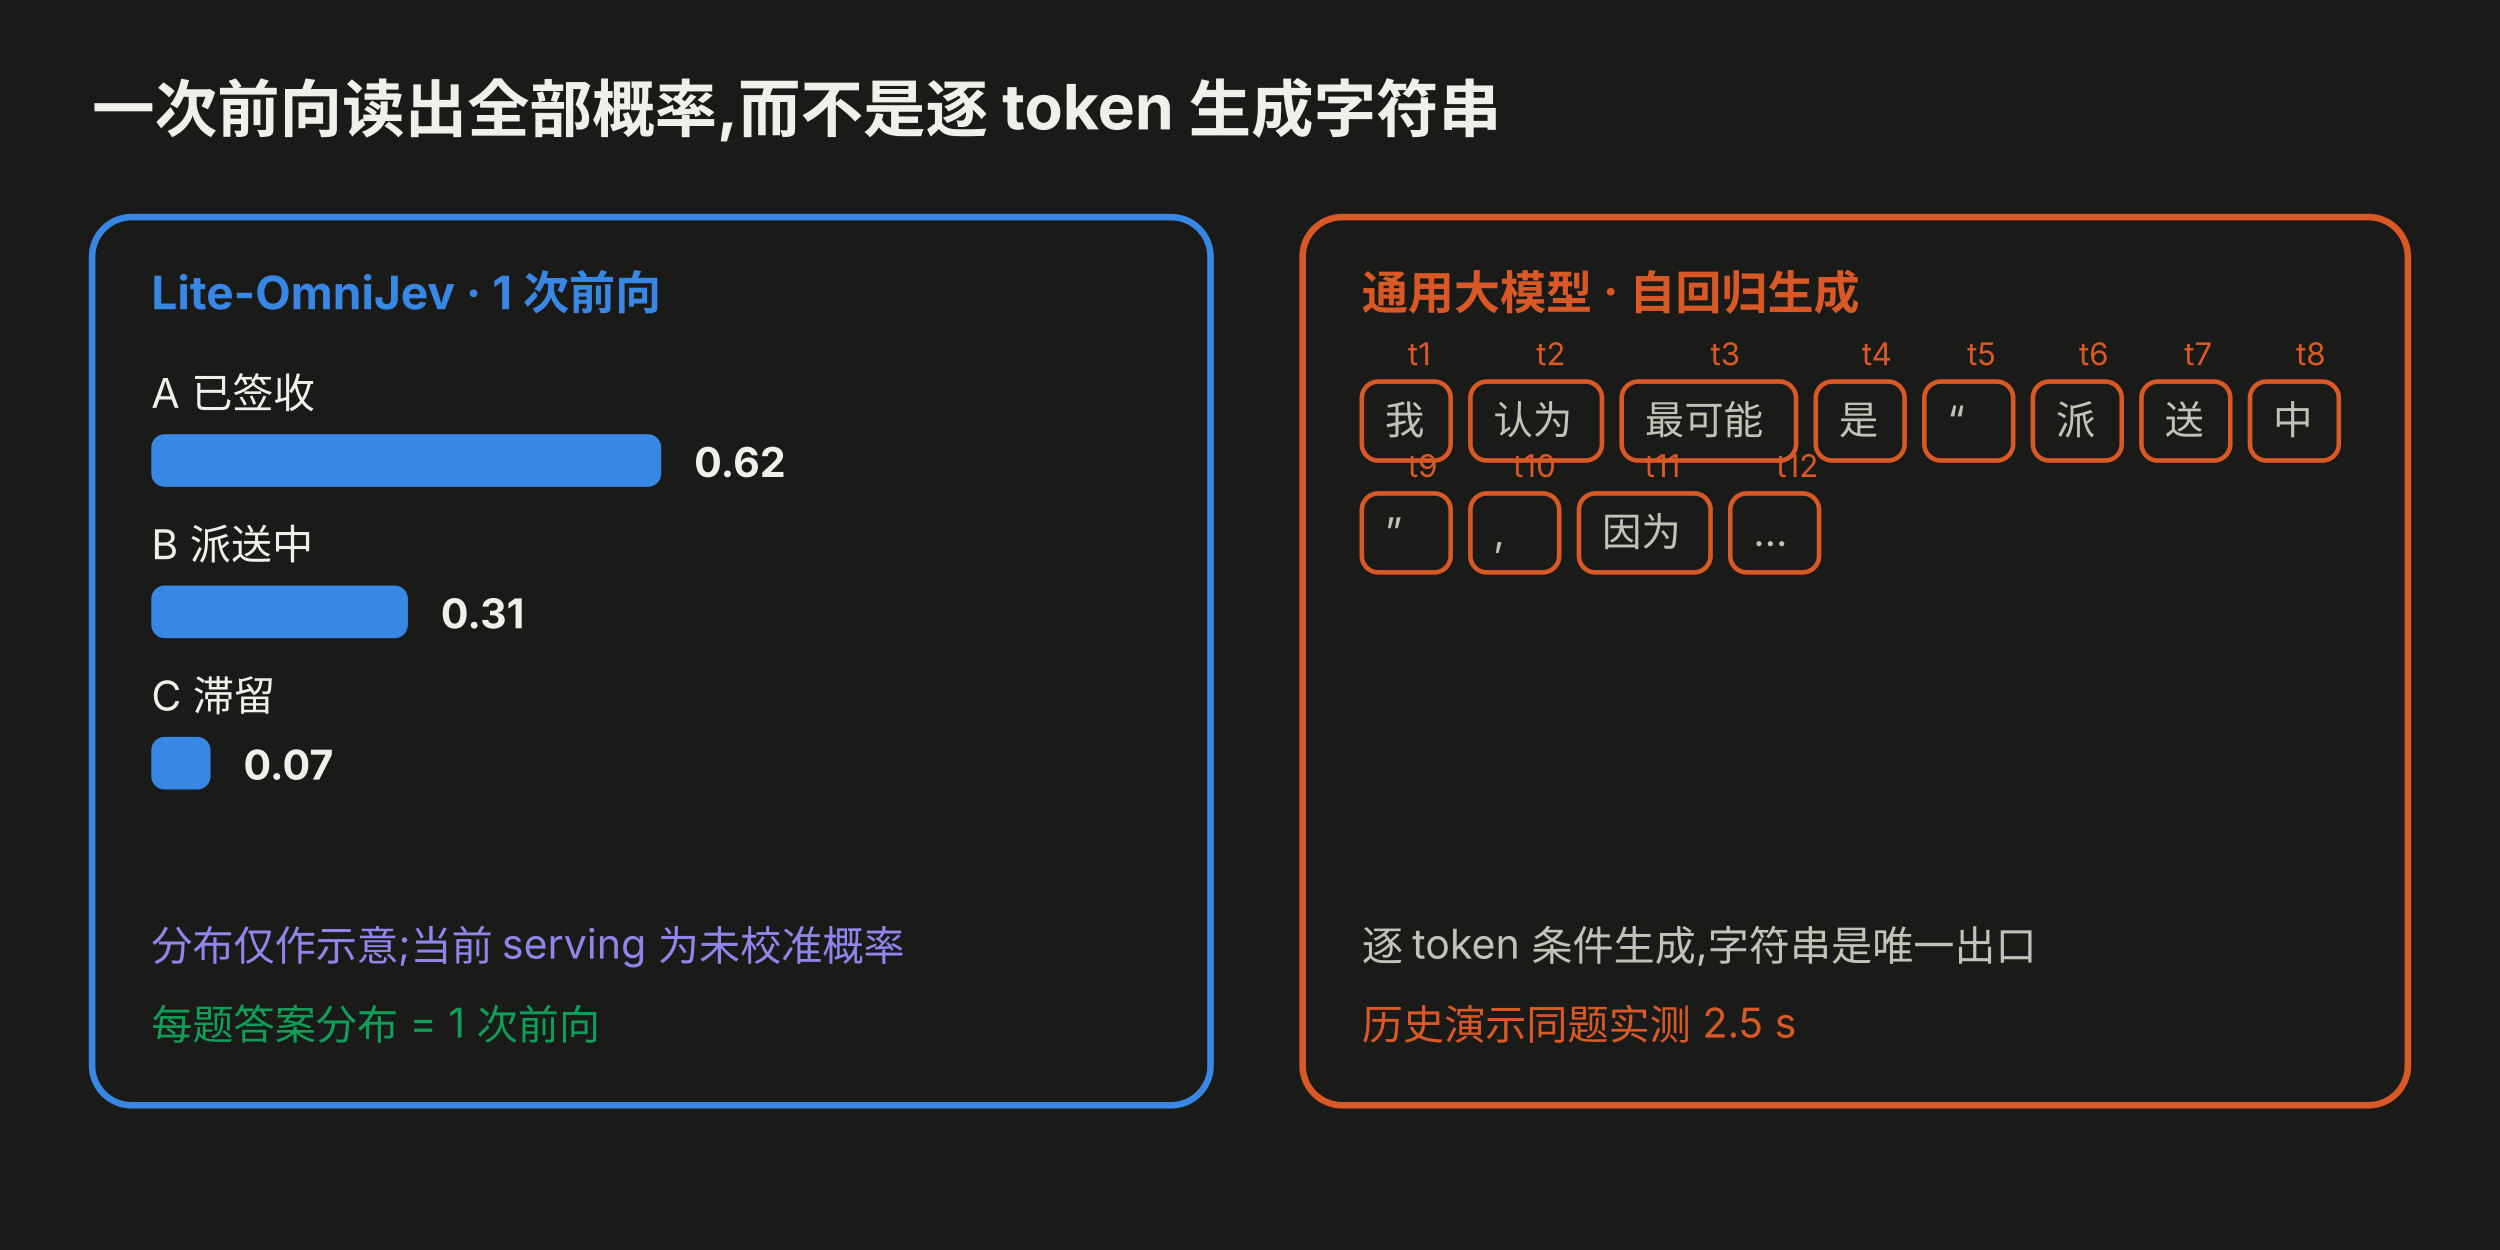
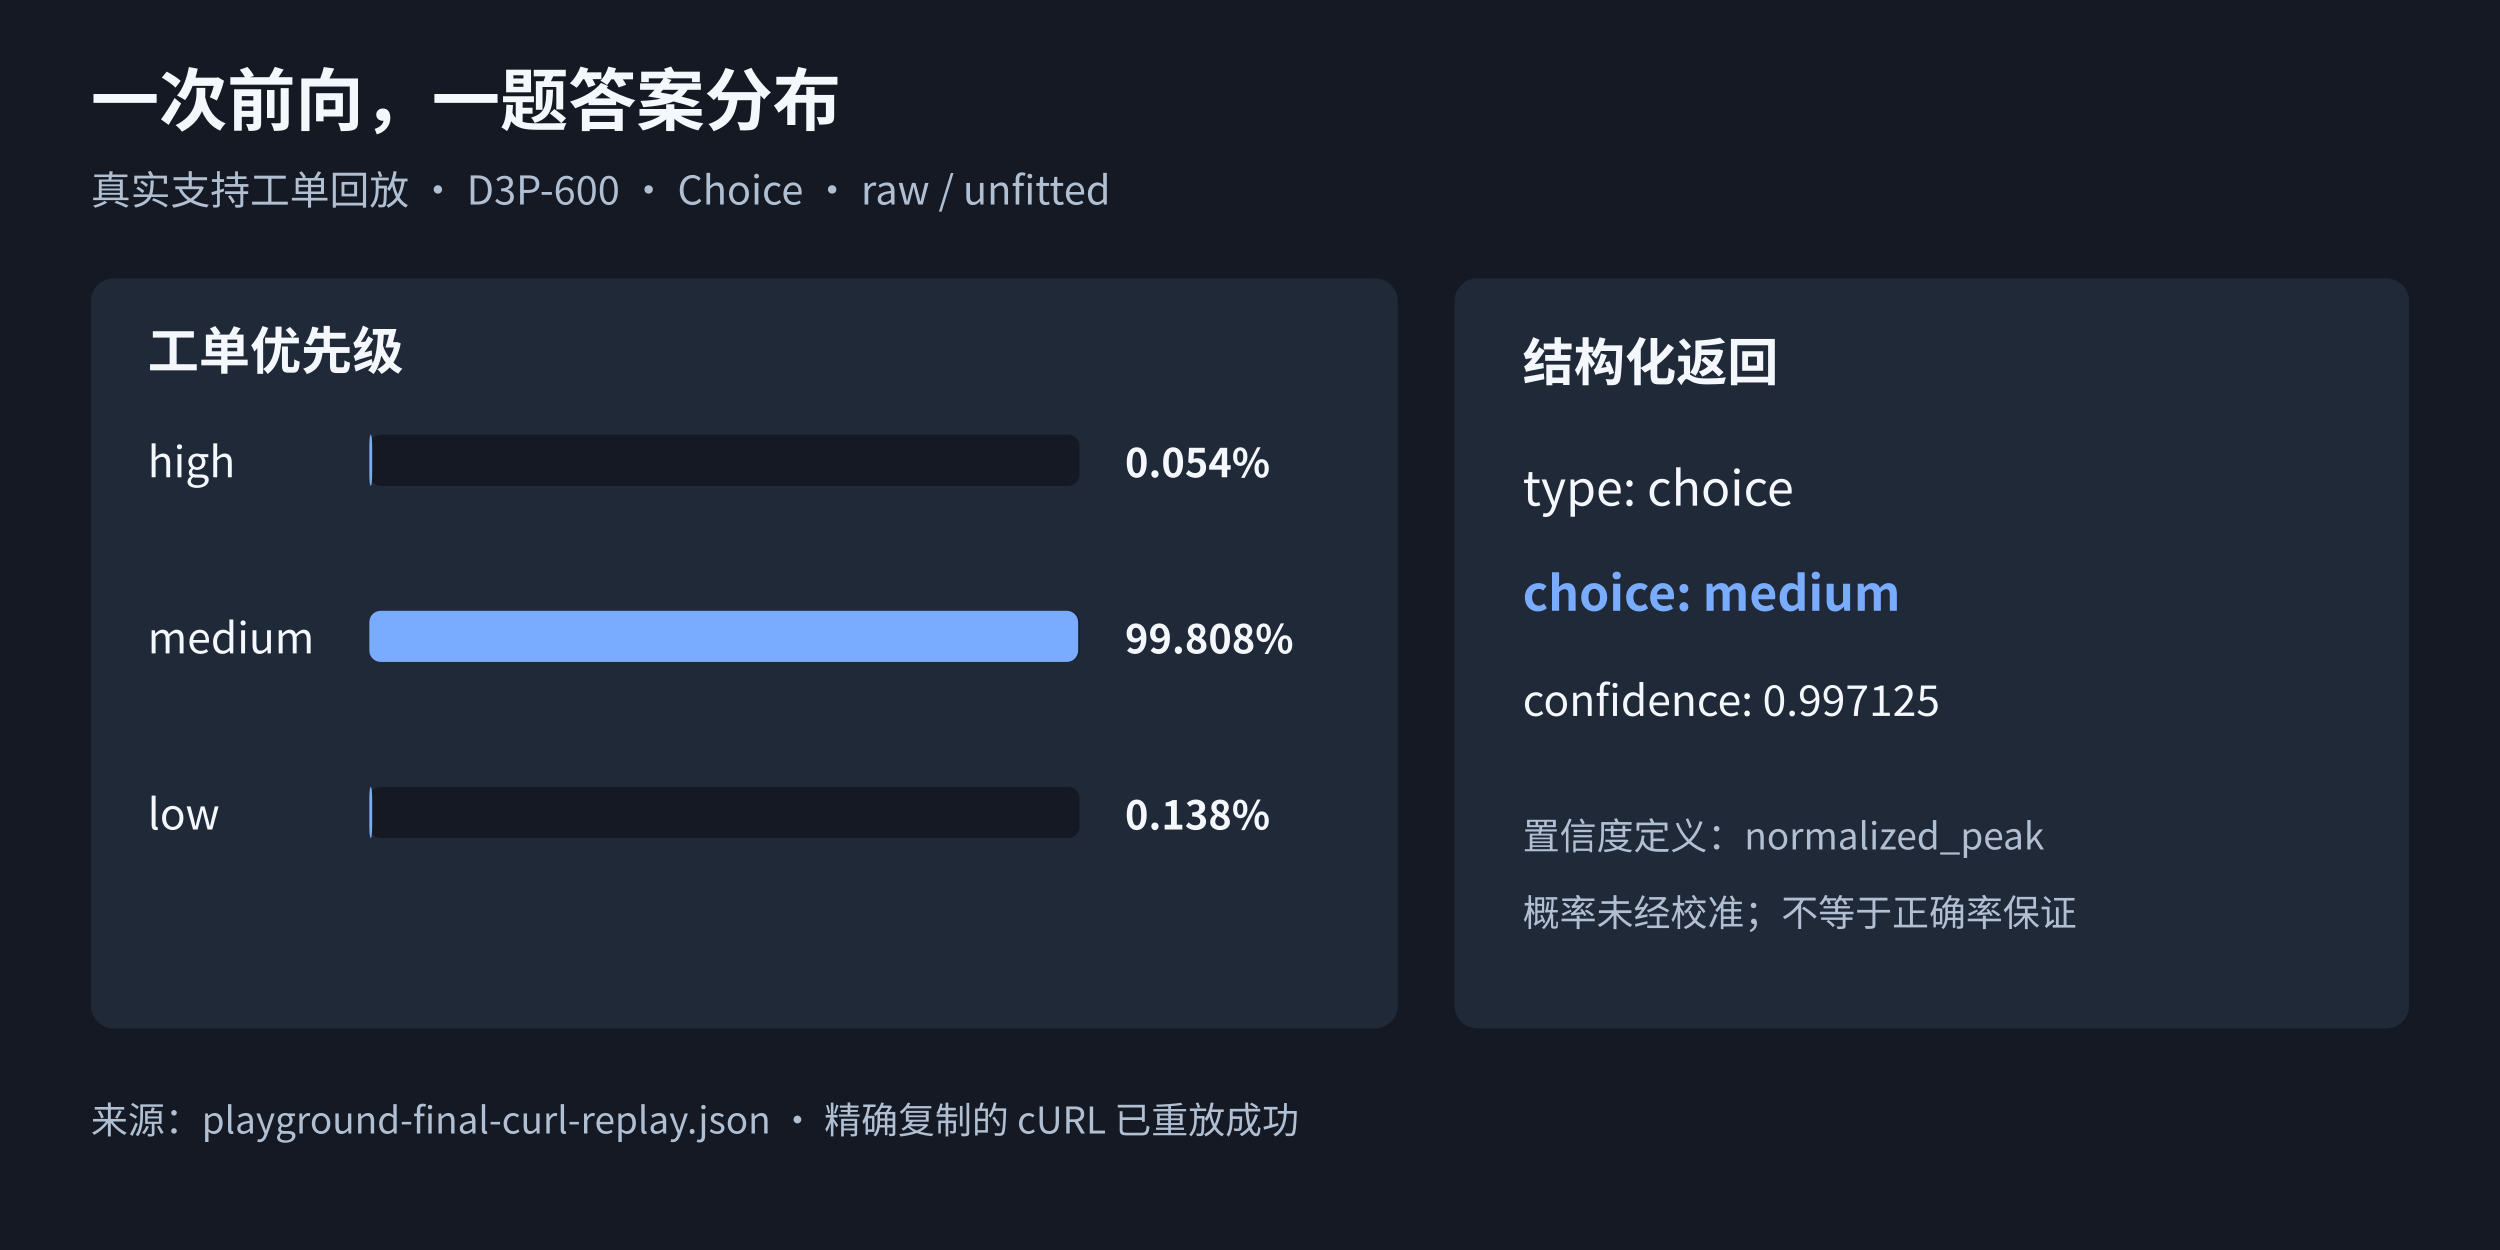
- <svg xmlns="http://www.w3.org/2000/svg" width="760" height="380" viewBox="0 0 760 380" font-family="-apple-system,'PingFang SC',sans-serif">
-   <rect width="760" height="380" fill="#1a1a19" />
-   <text x="28" y="40" font-size="19" font-weight="700" fill="#f0efec">一次前向读出全部概率,而不是逐 token 生成字符串</text>
-   <rect x="28" y="66" width="340" height="270" rx="12" fill="none" stroke="#3987e5" stroke-width="2" />
-   <text x="46" y="94" font-size="14" font-weight="700" fill="#3987e5">Lite-OmniJev · 1 次前向</text>
-   <text x="46" y="124" font-size="12.5" fill="#f0efec">A 已签收</text>
-   <rect x="46" y="132" width="155" height="16" rx="4" fill="#3987e5" />
-   <text x="211" y="145" font-size="12.5" font-weight="700" fill="#f0efec">0.62</text>
-   <text x="46" y="170" font-size="12.5" fill="#f0efec">B 派送中</text>
-   <rect x="46" y="178" width="78" height="16" rx="4" fill="#3987e5" />
-   <text x="134" y="191" font-size="12.5" font-weight="700" fill="#f0efec">0.31</text>
-   <text x="46" y="216" font-size="12.5" fill="#f0efec">C 滞留</text>
-   <rect x="46" y="224" width="18" height="16" rx="4" fill="#3987e5" />
-   <text x="74" y="237" font-size="12.5" font-weight="700" fill="#f0efec">0.07</text>
-   <text x="46" y="292" font-size="12.5" fill="#9085e9">分布仅作示意;当前 serving 为未校准概率</text>
-   <text x="46" y="316" font-size="12.5" fill="#0f9d58">每题答案分布 = 1 次前向</text>
-   <rect x="396" y="66" width="336" height="270" rx="12" fill="none" stroke="#d95926" stroke-width="2" />
-   <text x="414" y="94" font-size="14" font-weight="700" fill="#d95926">通用大模型 · 自回归生成</text>
-   <rect x="414" y="116" width="27" height="24" rx="5" fill="none" stroke="#d95926" stroke-width="1.4" />
-   <text x="421" y="132" font-size="12" fill="#c3c2b7">我</text>
-   <text x="428" y="111" font-size="9.5" fill="#d95926">t1</text>
-   <rect x="447" y="116" width="40" height="24" rx="5" fill="none" stroke="#d95926" stroke-width="1.4" />
-   <text x="454" y="132" font-size="12" fill="#c3c2b7">认为</text>
-   <text x="467" y="111" font-size="9.5" fill="#d95926">t2</text>
-   <rect x="493" y="116" width="53" height="24" rx="5" fill="none" stroke="#d95926" stroke-width="1.4" />
-   <text x="500" y="132" font-size="12" fill="#c3c2b7">最可能</text>
-   <text x="520" y="111" font-size="9.5" fill="#d95926">t3</text>
-   <rect x="552" y="116" width="27" height="24" rx="5" fill="none" stroke="#d95926" stroke-width="1.4" />
-   <text x="559" y="132" font-size="12" fill="#c3c2b7">是</text>
-   <text x="566" y="111" font-size="9.5" fill="#d95926">t4</text>
-   <rect x="585" y="116" width="27" height="24" rx="5" fill="none" stroke="#d95926" stroke-width="1.4" />
-   <text x="592" y="132" font-size="12" fill="#c3c2b7">“</text>
-   <text x="598" y="111" font-size="9.5" fill="#d95926">t5</text>
-   <rect x="618" y="116" width="27" height="24" rx="5" fill="none" stroke="#d95926" stroke-width="1.4" />
-   <text x="625" y="132" font-size="12" fill="#c3c2b7">派</text>
-   <text x="632" y="111" font-size="9.5" fill="#d95926">t6</text>
-   <rect x="651" y="116" width="27" height="24" rx="5" fill="none" stroke="#d95926" stroke-width="1.4" />
-   <text x="658" y="132" font-size="12" fill="#c3c2b7">送</text>
-   <text x="664" y="111" font-size="9.5" fill="#d95926">t7</text>
-   <rect x="684" y="116" width="27" height="24" rx="5" fill="none" stroke="#d95926" stroke-width="1.4" />
-   <text x="691" y="132" font-size="12" fill="#c3c2b7">中</text>
-   <text x="698" y="111" font-size="9.5" fill="#d95926">t8</text>
-   <rect x="414" y="150" width="27" height="24" rx="5" fill="none" stroke="#d95926" stroke-width="1.4" />
-   <text x="421" y="166" font-size="12" fill="#c3c2b7">”</text>
-   <text x="428" y="145" font-size="9.5" fill="#d95926">t9</text>
-   <rect x="447" y="150" width="27" height="24" rx="5" fill="none" stroke="#d95926" stroke-width="1.4" />
-   <text x="454" y="166" font-size="12" fill="#c3c2b7">,</text>
-   <text x="460" y="145" font-size="9.5" fill="#d95926">t10</text>
-   <rect x="480" y="150" width="40" height="24" rx="5" fill="none" stroke="#d95926" stroke-width="1.4" />
-   <text x="487" y="166" font-size="12" fill="#c3c2b7">因为</text>
-   <text x="500" y="145" font-size="9.5" fill="#d95926">t11</text>
-   <rect x="526" y="150" width="27" height="24" rx="5" fill="none" stroke="#d95926" stroke-width="1.4" />
-   <text x="533" y="166" font-size="12" fill="#c3c2b7">…</text>
-   <text x="540" y="145" font-size="9.5" fill="#d95926">t12</text>
-   <text x="414" y="292" font-size="12.5" fill="#c3c2b7">逐 token 条件生成,字符串是唯一出口</text>
-   <text x="414" y="316" font-size="12.5" fill="#d95926">历史演示同题实测 2.5 s</text>
+ <svg xmlns="http://www.w3.org/2000/svg" width="880" height="440" viewBox="0 0 880 440" font-family="-apple-system,BlinkMacSystemFont,PingFang SC,Noto Sans CJK SC,sans-serif">
+   <rect x="0" y="0" width="880" height="440" rx="0" fill="#141923" />
+   <text x="32" y="44" fill="#f4f7fc" font-size="24" font-weight="700">一次前向，一题答案分布</text>
+   <text x="32" y="72" fill="#b1bfd3" font-size="14" font-weight="400">真实支持工单回放 · D3P-600 · Choice · raw / unfitted</text>
+   <rect x="32" y="98" width="460" height="264" rx="8" fill="#202938" />
+   <rect x="512" y="98" width="336" height="264" rx="8" fill="#202938" />
+   <text x="52" y="130" fill="#f4f7fc" font-size="18" font-weight="600">工单优先级</text>
+   <text x="52" y="168" fill="#f4f7fc" font-size="15" font-weight="400">high</text>
+   <rect x="130" y="153" width="250" height="18" rx="4" fill="#141923" />
+   <rect x="130" y="153" width="1" height="18" rx="4" fill="#79acff" />
+   <text x="396" y="168" fill="#f4f7fc" font-size="14" font-weight="600">0.054%</text>
+   <text x="52" y="230" fill="#f4f7fc" font-size="15" font-weight="400">medium</text>
+   <rect x="130" y="215" width="250" height="18" rx="4" fill="#141923" />
+   <rect x="130" y="215" width="249.521" height="18" rx="4" fill="#79acff" />
+   <text x="396" y="230" fill="#f4f7fc" font-size="14" font-weight="600">99.808%</text>
+   <text x="52" y="292" fill="#f4f7fc" font-size="15" font-weight="400">low</text>
+   <rect x="130" y="277" width="250" height="18" rx="4" fill="#141923" />
+   <rect x="130" y="277" width="1" height="18" rx="4" fill="#79acff" />
+   <text x="396" y="292" fill="#f4f7fc" font-size="14" font-weight="600">0.138%</text>
+   <text x="536" y="134" fill="#f4f7fc" font-size="18" font-weight="600">结构化返回</text>
+   <text x="536" y="178" fill="#f4f7fc" font-size="17" font-weight="400">type: choice</text>
+   <text x="536" y="215" fill="#79acff" font-size="17" font-weight="600">choice: medium</text>
+   <text x="536" y="252" fill="#f4f7fc" font-size="15" font-weight="400">confidence: 0.997125</text>
+   <text x="536" y="299" fill="#b1bfd3" font-size="13" font-weight="400">置信度定义：normalized_peak</text>
+   <text x="536" y="326" fill="#b1bfd3" font-size="13" font-weight="400">概率未经校准；不等于正确率保证</text>
+   <text x="32" y="399" fill="#b1bfd3" font-size="13" font-weight="400">来源：playground-final-curl-replay.json · 精确复制的 cURL 已重放成功</text>
</svg>
